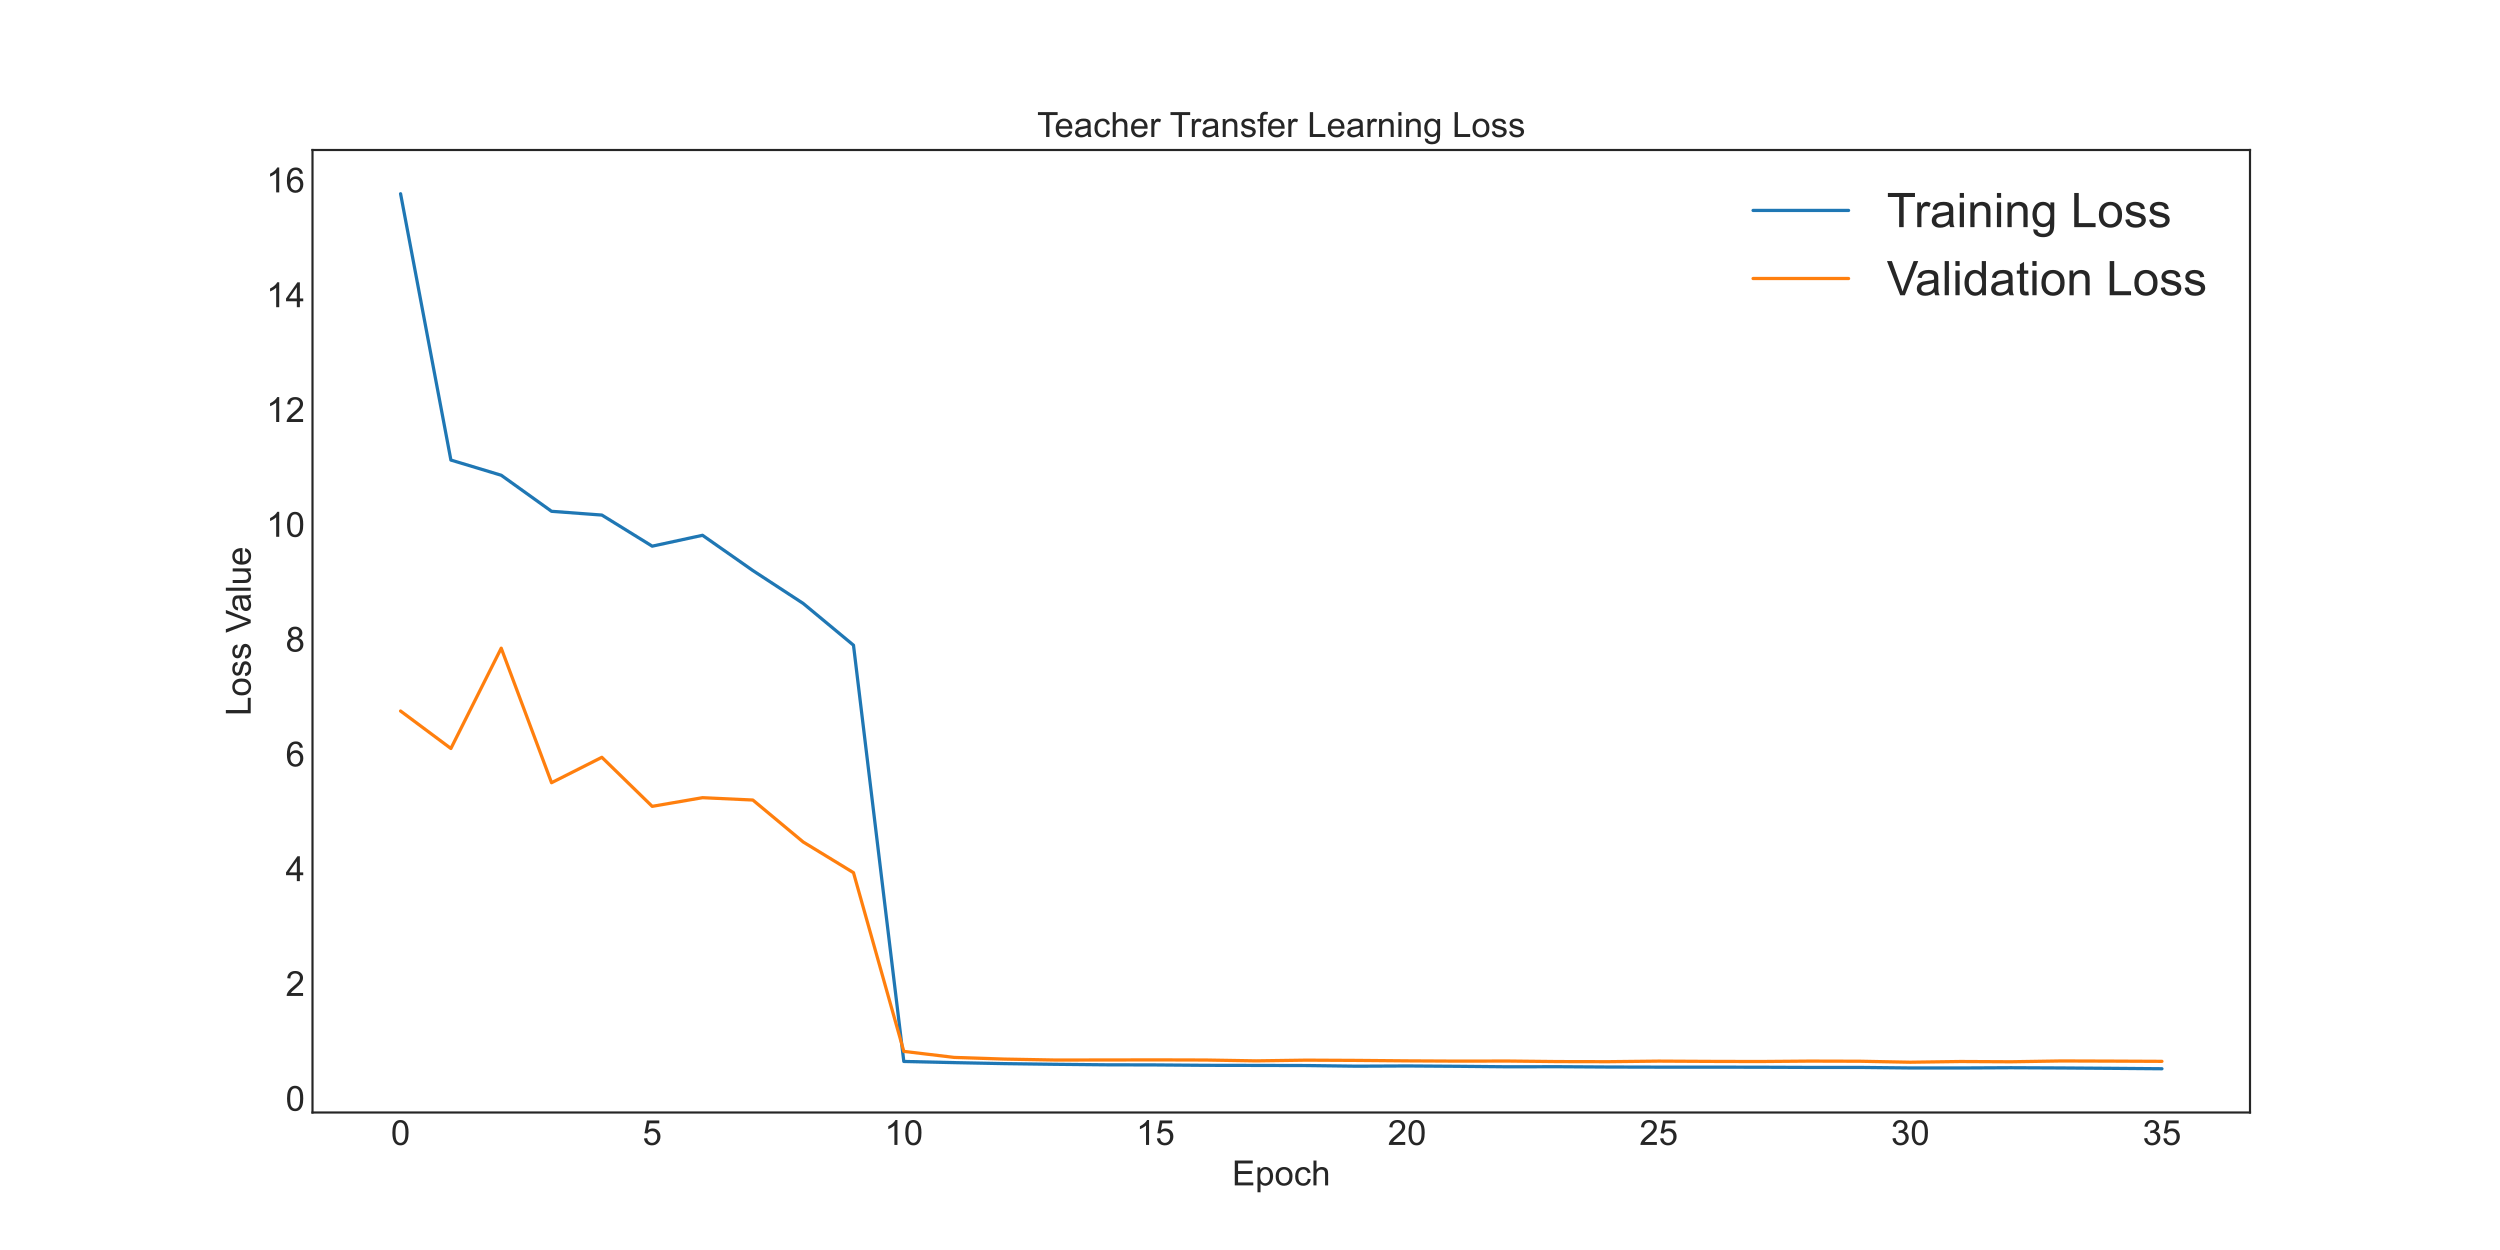
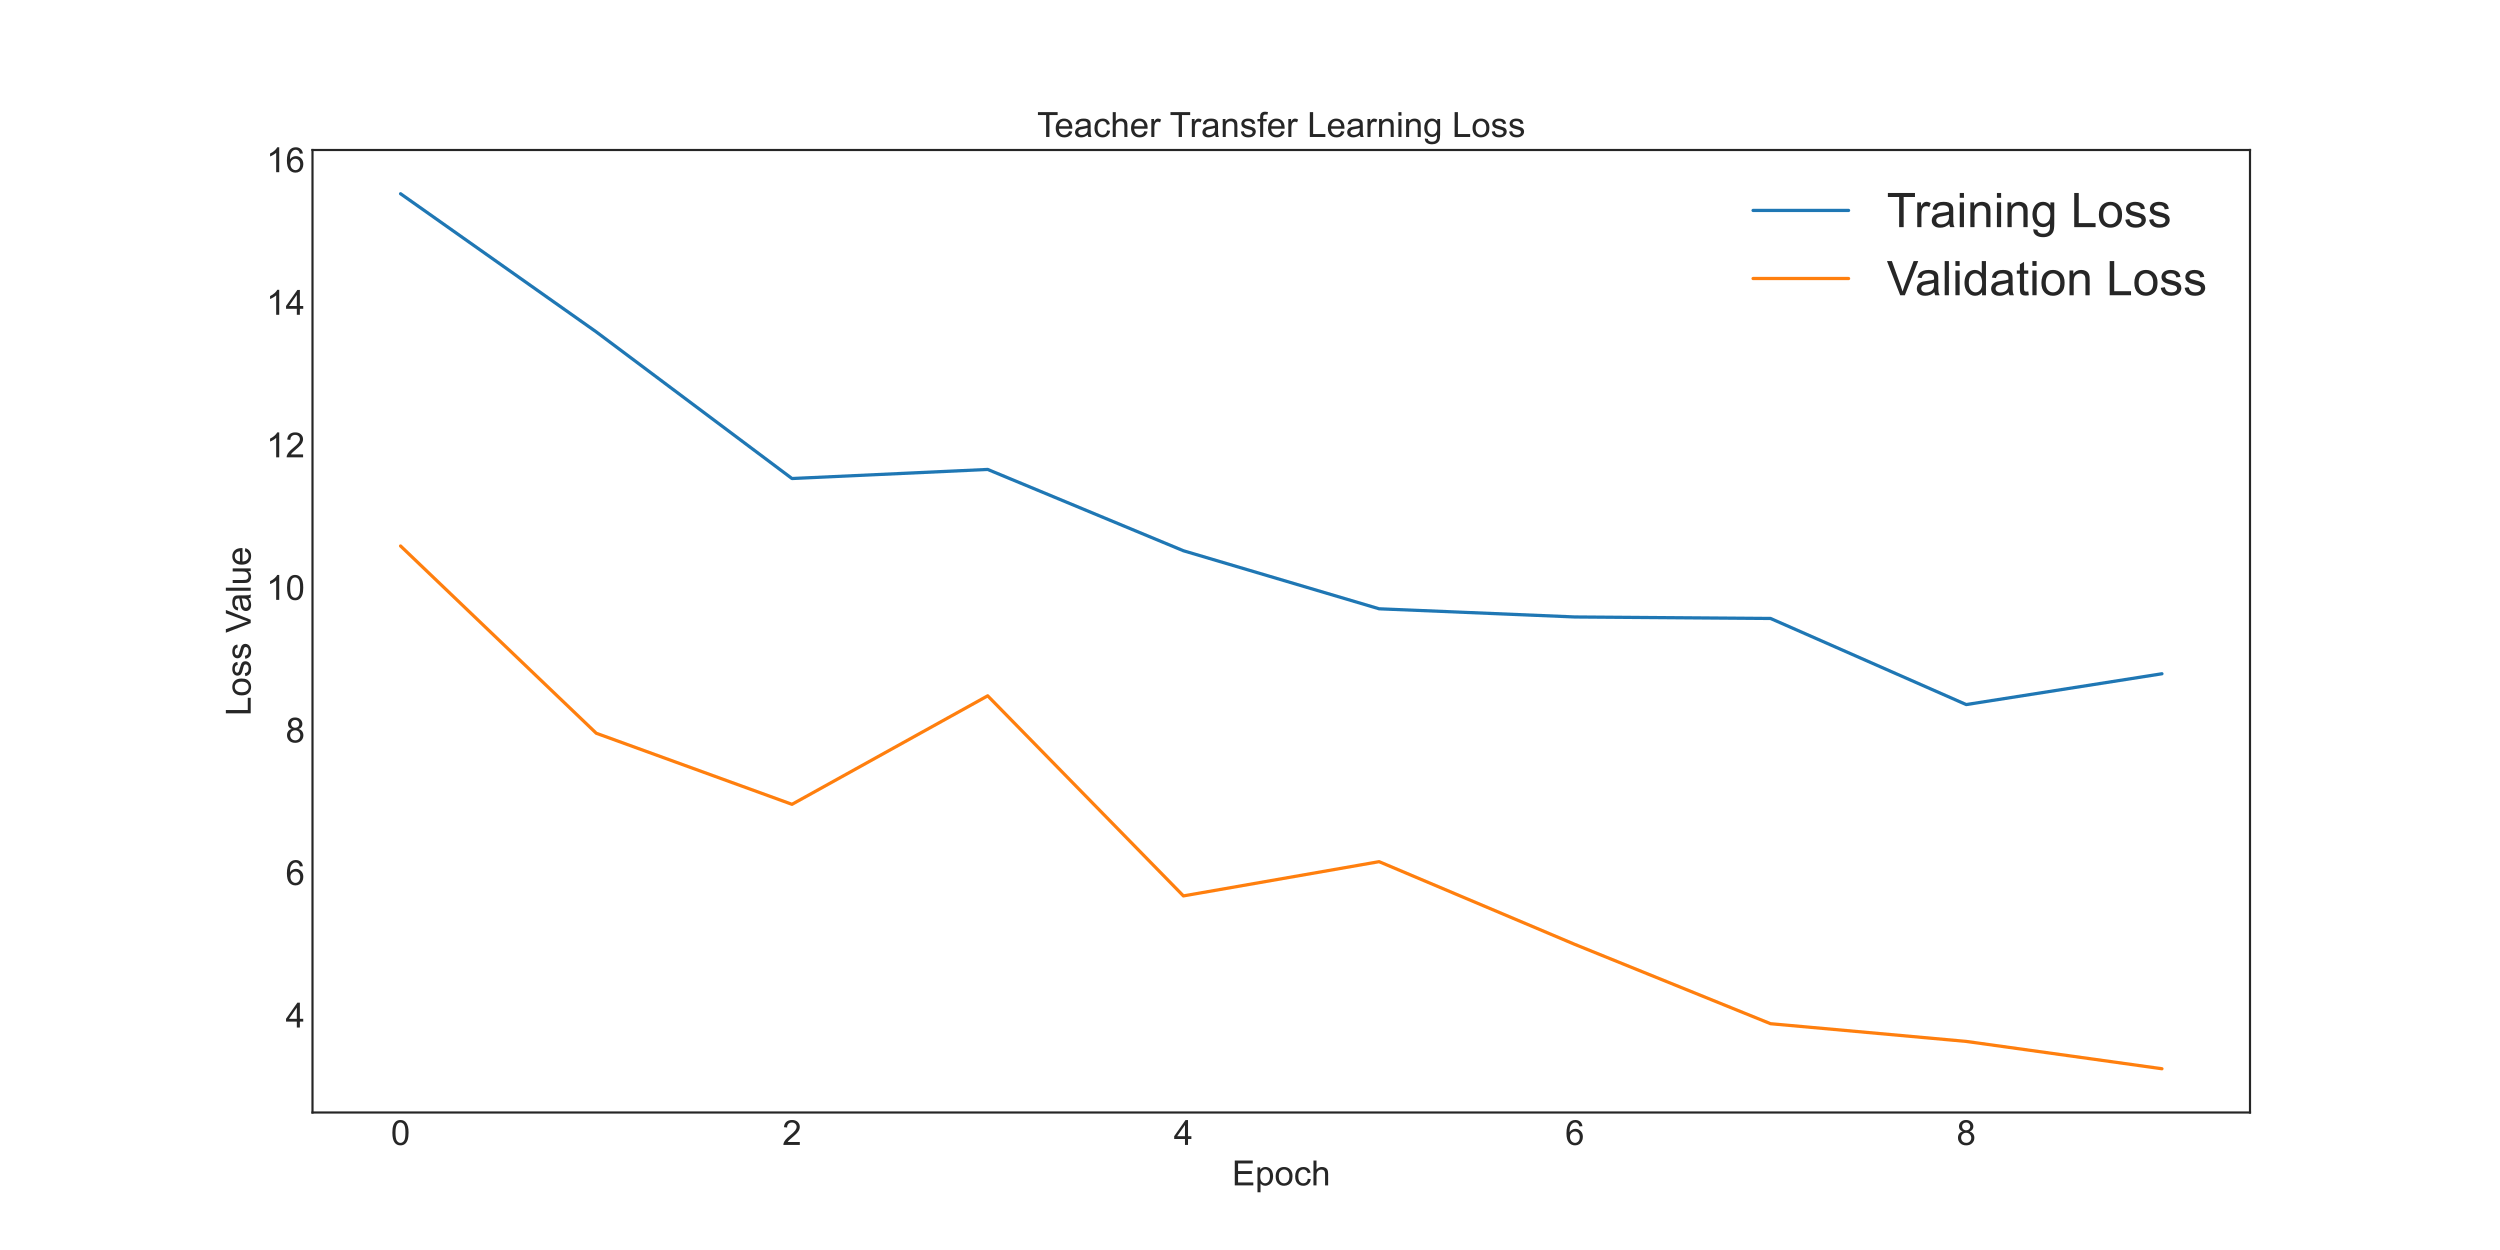
<svg xmlns="http://www.w3.org/2000/svg" xmlns:xlink="http://www.w3.org/1999/xlink" width="1152pt" height="576pt" viewBox="0 0 1152 576" version="1.1">
  <defs>
    <style type="text/css">*{stroke-linejoin: round; stroke-linecap: butt}</style>
  </defs>
  <g id="figure_1">
    <g id="patch_1">
      <path d="M 0 576  L 1152 576  L 1152 0  L 0 0  z " style="fill: #ffffff" />
    </g>
    <g id="axes_1">
      <g id="patch_2">
        <path d="M 144 512.64  L 1036.8 512.64  L 1036.8 69.12  L 144 69.12  z " style="fill: #ffffff" />
      </g>
      <g id="matplotlib.axis_1">
        <g id="xtick_1">
          <g id="text_1">
            <g style="fill: #262626" transform="translate(180.1331 527.5925) scale(0.16 -0.16)">
              <defs>
                <path id="ArialMT-30" d="M 266 2259  Q 266 3072 433 3567  Q 600 4063 929 4331  Q 1259 4600 1759 4600  Q 2128 4600 2406 4451  Q 2684 4303 2865 4023  Q 3047 3744 3150 3342  Q 3253 2941 3253 2259  Q 3253 1453 3087 958  Q 2922 463 2592 192  Q 2263 -78 1759 -78  Q 1097 -78 719 397  Q 266 969 266 2259  z M 844 2259  Q 844 1131 1108 757  Q 1372 384 1759 384  Q 2147 384 2411 759  Q 2675 1134 2675 2259  Q 2675 3391 2411 3762  Q 2147 4134 1753 4134  Q 1366 4134 1134 3806  Q 844 3388 844 2259  z " transform="scale(0.015625)" />
              </defs>
              <use xlink:href="#ArialMT-30" />
            </g>
          </g>
        </g>
        <g id="xtick_2">
          <g id="text_2">
-             <g style="fill: #262626" transform="translate(296.0811 527.5925) scale(0.16 -0.16)">
-               <defs>
-                 <path id="ArialMT-35" d="M 266 1200  L 856 1250  Q 922 819 1161 601  Q 1400 384 1738 384  Q 2144 384 2425 690  Q 2706 997 2706 1503  Q 2706 1984 2436 2262  Q 2166 2541 1728 2541  Q 1456 2541 1237 2417  Q 1019 2294 894 2097  L 366 2166  L 809 4519  L 3088 4519  L 3088 3981  L 1259 3981  L 1013 2750  Q 1425 3038 1878 3038  Q 2478 3038 2890 2622  Q 3303 2206 3303 1553  Q 3303 931 2941 478  Q 2500 -78 1738 -78  Q 1113 -78 717 272  Q 322 622 266 1200  z " transform="scale(0.015625)" />
-               </defs>
-               <use xlink:href="#ArialMT-35" />
+             <g style="fill: #262626" transform="translate(360.4967 527.5925) scale(0.16 -0.16)">
+               <defs>
+                 <path id="ArialMT-32" d="M 3222 541  L 3222 0  L 194 0  Q 188 203 259 391  Q 375 700 629 1000  Q 884 1300 1366 1694  Q 2113 2306 2375 2664  Q 2638 3022 2638 3341  Q 2638 3675 2398 3904  Q 2159 4134 1775 4134  Q 1369 4134 1125 3890  Q 881 3647 878 3216  L 300 3275  Q 359 3922 746 4261  Q 1134 4600 1788 4600  Q 2447 4600 2831 4234  Q 3216 3869 3216 3328  Q 3216 3053 3103 2787  Q 2991 2522 2730 2228  Q 2469 1934 1863 1422  Q 1356 997 1212 845  Q 1069 694 975 541  L 3222 541  z " transform="scale(0.015625)" />
+               </defs>
+               <use xlink:href="#ArialMT-32" />
            </g>
          </g>
        </g>
        <g id="xtick_3">
          <g id="text_3">
-             <g style="fill: #262626" transform="translate(407.5804 527.5925) scale(0.16 -0.16)">
-               <defs>
-                 <path id="ArialMT-31" d="M 2384 0  L 1822 0  L 1822 3584  Q 1619 3391 1289 3197  Q 959 3003 697 2906  L 697 3450  Q 1169 3672 1522 3987  Q 1875 4303 2022 4600  L 2384 4600  L 2384 0  z " transform="scale(0.015625)" />
-               </defs>
-               <use xlink:href="#ArialMT-31" />
-               <use xlink:href="#ArialMT-30" x="55.615" />
+             <g style="fill: #262626" transform="translate(540.8603 527.5925) scale(0.16 -0.16)">
+               <defs>
+                 <path id="ArialMT-34" d="M 2069 0  L 2069 1097  L 81 1097  L 81 1613  L 2172 4581  L 2631 4581  L 2631 1613  L 3250 1613  L 3250 1097  L 2631 1097  L 2631 0  L 2069 0  z M 2069 1613  L 2069 3678  L 634 1613  L 2069 1613  z " transform="scale(0.015625)" />
+               </defs>
+               <use xlink:href="#ArialMT-34" />
            </g>
          </g>
        </g>
        <g id="xtick_4">
          <g id="text_4">
-             <g style="fill: #262626" transform="translate(523.5285 527.5925) scale(0.16 -0.16)">
-               <use xlink:href="#ArialMT-31" />
-               <use xlink:href="#ArialMT-35" x="55.615" />
+             <g style="fill: #262626" transform="translate(721.224 527.5925) scale(0.16 -0.16)">
+               <defs>
+                 <path id="ArialMT-36" d="M 3184 3459  L 2625 3416  Q 2550 3747 2413 3897  Q 2184 4138 1850 4138  Q 1581 4138 1378 3988  Q 1113 3794 959 3422  Q 806 3050 800 2363  Q 1003 2672 1297 2822  Q 1591 2972 1913 2972  Q 2475 2972 2870 2558  Q 3266 2144 3266 1488  Q 3266 1056 3080 686  Q 2894 316 2569 119  Q 2244 -78 1831 -78  Q 1128 -78 684 439  Q 241 956 241 2144  Q 241 3472 731 4075  Q 1159 4600 1884 4600  Q 2425 4600 2770 4297  Q 3116 3994 3184 3459  z M 888 1484  Q 888 1194 1011 928  Q 1134 663 1356 523  Q 1578 384 1822 384  Q 2178 384 2434 671  Q 2691 959 2691 1453  Q 2691 1928 2437 2201  Q 2184 2475 1800 2475  Q 1419 2475 1153 2201  Q 888 1928 888 1484  z " transform="scale(0.015625)" />
+               </defs>
+               <use xlink:href="#ArialMT-36" />
            </g>
          </g>
        </g>
        <g id="xtick_5">
          <g id="text_5">
-             <g style="fill: #262626" transform="translate(639.4765 527.5925) scale(0.16 -0.16)">
-               <defs>
-                 <path id="ArialMT-32" d="M 3222 541  L 3222 0  L 194 0  Q 188 203 259 391  Q 375 700 629 1000  Q 884 1300 1366 1694  Q 2113 2306 2375 2664  Q 2638 3022 2638 3341  Q 2638 3675 2398 3904  Q 2159 4134 1775 4134  Q 1369 4134 1125 3890  Q 881 3647 878 3216  L 300 3275  Q 359 3922 746 4261  Q 1134 4600 1788 4600  Q 2447 4600 2831 4234  Q 3216 3869 3216 3328  Q 3216 3053 3103 2787  Q 2991 2522 2730 2228  Q 2469 1934 1863 1422  Q 1356 997 1212 845  Q 1069 694 975 541  L 3222 541  z " transform="scale(0.015625)" />
-               </defs>
-               <use xlink:href="#ArialMT-32" />
-               <use xlink:href="#ArialMT-30" x="55.615" />
-             </g>
-           </g>
-         </g>
-         <g id="xtick_6">
-           <g id="text_6">
-             <g style="fill: #262626" transform="translate(755.4246 527.5925) scale(0.16 -0.16)">
-               <use xlink:href="#ArialMT-32" />
-               <use xlink:href="#ArialMT-35" x="55.615" />
-             </g>
-           </g>
-         </g>
-         <g id="xtick_7">
-           <g id="text_7">
-             <g style="fill: #262626" transform="translate(871.3726 527.5925) scale(0.16 -0.16)">
-               <defs>
-                 <path id="ArialMT-33" d="M 269 1209  L 831 1284  Q 928 806 1161 595  Q 1394 384 1728 384  Q 2125 384 2398 659  Q 2672 934 2672 1341  Q 2672 1728 2419 1979  Q 2166 2231 1775 2231  Q 1616 2231 1378 2169  L 1441 2663  Q 1497 2656 1531 2656  Q 1891 2656 2178 2843  Q 2466 3031 2466 3422  Q 2466 3731 2256 3934  Q 2047 4138 1716 4138  Q 1388 4138 1169 3931  Q 950 3725 888 3313  L 325 3413  Q 428 3978 793 4289  Q 1159 4600 1703 4600  Q 2078 4600 2393 4439  Q 2709 4278 2876 4000  Q 3044 3722 3044 3409  Q 3044 3113 2884 2869  Q 2725 2625 2413 2481  Q 2819 2388 3044 2092  Q 3269 1797 3269 1353  Q 3269 753 2831 336  Q 2394 -81 1725 -81  Q 1122 -81 723 278  Q 325 638 269 1209  z " transform="scale(0.015625)" />
-               </defs>
-               <use xlink:href="#ArialMT-33" />
-               <use xlink:href="#ArialMT-30" x="55.615" />
-             </g>
-           </g>
-         </g>
-         <g id="xtick_8">
-           <g id="text_8">
-             <g style="fill: #262626" transform="translate(987.3207 527.5925) scale(0.16 -0.16)">
-               <use xlink:href="#ArialMT-33" />
-               <use xlink:href="#ArialMT-35" x="55.615" />
-             </g>
-           </g>
-         </g>
-         <g id="text_9">
+             <g style="fill: #262626" transform="translate(901.5876 527.5925) scale(0.16 -0.16)">
+               <defs>
+                 <path id="ArialMT-38" d="M 1131 2484  Q 781 2613 612 2850  Q 444 3088 444 3419  Q 444 3919 803 4259  Q 1163 4600 1759 4600  Q 2359 4600 2725 4251  Q 3091 3903 3091 3403  Q 3091 3084 2923 2848  Q 2756 2613 2416 2484  Q 2838 2347 3058 2040  Q 3278 1734 3278 1309  Q 3278 722 2862 322  Q 2447 -78 1769 -78  Q 1091 -78 675 323  Q 259 725 259 1325  Q 259 1772 486 2073  Q 713 2375 1131 2484  z M 1019 3438  Q 1019 3113 1228 2906  Q 1438 2700 1772 2700  Q 2097 2700 2305 2904  Q 2513 3109 2513 3406  Q 2513 3716 2298 3927  Q 2084 4138 1766 4138  Q 1444 4138 1231 3931  Q 1019 3725 1019 3438  z M 838 1322  Q 838 1081 952 856  Q 1066 631 1291 507  Q 1516 384 1775 384  Q 2178 384 2440 643  Q 2703 903 2703 1303  Q 2703 1709 2433 1975  Q 2163 2241 1756 2241  Q 1359 2241 1098 1978  Q 838 1716 838 1322  z " transform="scale(0.015625)" />
+               </defs>
+               <use xlink:href="#ArialMT-38" />
+             </g>
+           </g>
+         </g>
+         <g id="text_6">
          <g style="fill: #262626" transform="translate(567.7175 546.225) scale(0.16 -0.16)">
            <defs>
              <path id="ArialMT-45" d="M 506 0  L 506 4581  L 3819 4581  L 3819 4041  L 1113 4041  L 1113 2638  L 3647 2638  L 3647 2100  L 1113 2100  L 1113 541  L 3925 541  L 3925 0  L 506 0  z " transform="scale(0.015625)" />
              <path id="ArialMT-70" d="M 422 -1272  L 422 3319  L 934 3319  L 934 2888  Q 1116 3141 1344 3267  Q 1572 3394 1897 3394  Q 2322 3394 2647 3175  Q 2972 2956 3137 2557  Q 3303 2159 3303 1684  Q 3303 1175 3120 767  Q 2938 359 2589 142  Q 2241 -75 1856 -75  Q 1575 -75 1351 44  Q 1128 163 984 344  L 984 -1272  L 422 -1272  z M 931 1641  Q 931 1000 1190 694  Q 1450 388 1819 388  Q 2194 388 2461 705  Q 2728 1022 2728 1688  Q 2728 2322 2467 2637  Q 2206 2953 1844 2953  Q 1484 2953 1207 2617  Q 931 2281 931 1641  z " transform="scale(0.015625)" />
              <path id="ArialMT-6f" d="M 213 1659  Q 213 2581 725 3025  Q 1153 3394 1769 3394  Q 2453 3394 2887 2945  Q 3322 2497 3322 1706  Q 3322 1066 3130 698  Q 2938 331 2570 128  Q 2203 -75 1769 -75  Q 1072 -75 642 372  Q 213 819 213 1659  z M 791 1659  Q 791 1022 1069 705  Q 1347 388 1769 388  Q 2188 388 2466 706  Q 2744 1025 2744 1678  Q 2744 2294 2464 2611  Q 2184 2928 1769 2928  Q 1347 2928 1069 2612  Q 791 2297 791 1659  z " transform="scale(0.015625)" />
              <path id="ArialMT-63" d="M 2588 1216  L 3141 1144  Q 3050 572 2676 248  Q 2303 -75 1759 -75  Q 1078 -75 664 370  Q 250 816 250 1647  Q 250 2184 428 2587  Q 606 2991 970 3192  Q 1334 3394 1763 3394  Q 2303 3394 2647 3120  Q 2991 2847 3088 2344  L 2541 2259  Q 2463 2594 2264 2762  Q 2066 2931 1784 2931  Q 1359 2931 1093 2626  Q 828 2322 828 1663  Q 828 994 1084 691  Q 1341 388 1753 388  Q 2084 388 2306 591  Q 2528 794 2588 1216  z " transform="scale(0.015625)" />
              <path id="ArialMT-68" d="M 422 0  L 422 4581  L 984 4581  L 984 2938  Q 1378 3394 1978 3394  Q 2347 3394 2619 3248  Q 2891 3103 3008 2847  Q 3125 2591 3125 2103  L 3125 0  L 2563 0  L 2563 2103  Q 2563 2525 2380 2717  Q 2197 2909 1863 2909  Q 1613 2909 1392 2779  Q 1172 2650 1078 2428  Q 984 2206 984 1816  L 984 0  L 422 0  z " transform="scale(0.015625)" />
            </defs>
            <use xlink:href="#ArialMT-45" />
            <use xlink:href="#ArialMT-70" x="66.699" />
            <use xlink:href="#ArialMT-6f" x="122.314" />
            <use xlink:href="#ArialMT-63" x="177.93" />
            <use xlink:href="#ArialMT-68" x="227.93" />
          </g>
        </g>
      </g>
      <g id="matplotlib.axis_2">
        <g id="ytick_1">
+           <g id="text_7">
+             <g style="fill: #262626" transform="translate(131.6025 473.4871) scale(0.16 -0.16)">
+               <use xlink:href="#ArialMT-34" />
+             </g>
+           </g>
+         </g>
+         <g id="ytick_2">
+           <g id="text_8">
+             <g style="fill: #262626" transform="translate(131.6025 407.7989) scale(0.16 -0.16)">
+               <use xlink:href="#ArialMT-36" />
+             </g>
+           </g>
+         </g>
+         <g id="ytick_3">
+           <g id="text_9">
+             <g style="fill: #262626" transform="translate(131.6025 342.1107) scale(0.16 -0.16)">
+               <use xlink:href="#ArialMT-38" />
+             </g>
+           </g>
+         </g>
+         <g id="ytick_4">
          <g id="text_10">
-             <g style="fill: #262626" transform="translate(131.6025 511.822) scale(0.16 -0.16)">
-               <use xlink:href="#ArialMT-30" />
-             </g>
-           </g>
-         </g>
-         <g id="ytick_2">
+             <g style="fill: #262626" transform="translate(122.705 276.4225) scale(0.16 -0.16)">
+               <defs>
+                 <path id="ArialMT-31" d="M 2384 0  L 1822 0  L 1822 3584  Q 1619 3391 1289 3197  Q 959 3003 697 2906  L 697 3450  Q 1169 3672 1522 3987  Q 1875 4303 2022 4600  L 2384 4600  L 2384 0  z " transform="scale(0.015625)" />
+               </defs>
+               <use xlink:href="#ArialMT-31" />
+               <use xlink:href="#ArialMT-30" x="55.615" />
+             </g>
+           </g>
+         </g>
+         <g id="ytick_5">
          <g id="text_11">
-             <g style="fill: #262626" transform="translate(131.6025 458.9275) scale(0.16 -0.16)">
-               <use xlink:href="#ArialMT-32" />
-             </g>
-           </g>
-         </g>
-         <g id="ytick_3">
+             <g style="fill: #262626" transform="translate(122.705 210.7343) scale(0.16 -0.16)">
+               <use xlink:href="#ArialMT-31" />
+               <use xlink:href="#ArialMT-32" x="55.615" />
+             </g>
+           </g>
+         </g>
+         <g id="ytick_6">
          <g id="text_12">
-             <g style="fill: #262626" transform="translate(131.6025 406.033) scale(0.16 -0.16)">
-               <defs>
-                 <path id="ArialMT-34" d="M 2069 0  L 2069 1097  L 81 1097  L 81 1613  L 2172 4581  L 2631 4581  L 2631 1613  L 3250 1613  L 3250 1097  L 2631 1097  L 2631 0  L 2069 0  z M 2069 1613  L 2069 3678  L 634 1613  L 2069 1613  z " transform="scale(0.015625)" />
-               </defs>
-               <use xlink:href="#ArialMT-34" />
-             </g>
-           </g>
-         </g>
-         <g id="ytick_4">
+             <g style="fill: #262626" transform="translate(122.705 145.0461) scale(0.16 -0.16)">
+               <use xlink:href="#ArialMT-31" />
+               <use xlink:href="#ArialMT-34" x="55.615" />
+             </g>
+           </g>
+         </g>
+         <g id="ytick_7">
          <g id="text_13">
-             <g style="fill: #262626" transform="translate(131.6025 353.1385) scale(0.16 -0.16)">
-               <defs>
-                 <path id="ArialMT-36" d="M 3184 3459  L 2625 3416  Q 2550 3747 2413 3897  Q 2184 4138 1850 4138  Q 1581 4138 1378 3988  Q 1113 3794 959 3422  Q 806 3050 800 2363  Q 1003 2672 1297 2822  Q 1591 2972 1913 2972  Q 2475 2972 2870 2558  Q 3266 2144 3266 1488  Q 3266 1056 3080 686  Q 2894 316 2569 119  Q 2244 -78 1831 -78  Q 1128 -78 684 439  Q 241 956 241 2144  Q 241 3472 731 4075  Q 1159 4600 1884 4600  Q 2425 4600 2770 4297  Q 3116 3994 3184 3459  z M 888 1484  Q 888 1194 1011 928  Q 1134 663 1356 523  Q 1578 384 1822 384  Q 2178 384 2434 671  Q 2691 959 2691 1453  Q 2691 1928 2437 2201  Q 2184 2475 1800 2475  Q 1419 2475 1153 2201  Q 888 1928 888 1484  z " transform="scale(0.015625)" />
-               </defs>
-               <use xlink:href="#ArialMT-36" />
-             </g>
-           </g>
-         </g>
-         <g id="ytick_5">
-           <g id="text_14">
-             <g style="fill: #262626" transform="translate(131.6025 300.244) scale(0.16 -0.16)">
-               <defs>
-                 <path id="ArialMT-38" d="M 1131 2484  Q 781 2613 612 2850  Q 444 3088 444 3419  Q 444 3919 803 4259  Q 1163 4600 1759 4600  Q 2359 4600 2725 4251  Q 3091 3903 3091 3403  Q 3091 3084 2923 2848  Q 2756 2613 2416 2484  Q 2838 2347 3058 2040  Q 3278 1734 3278 1309  Q 3278 722 2862 322  Q 2447 -78 1769 -78  Q 1091 -78 675 323  Q 259 725 259 1325  Q 259 1772 486 2073  Q 713 2375 1131 2484  z M 1019 3438  Q 1019 3113 1228 2906  Q 1438 2700 1772 2700  Q 2097 2700 2305 2904  Q 2513 3109 2513 3406  Q 2513 3716 2298 3927  Q 2084 4138 1766 4138  Q 1444 4138 1231 3931  Q 1019 3725 1019 3438  z M 838 1322  Q 838 1081 952 856  Q 1066 631 1291 507  Q 1516 384 1775 384  Q 2178 384 2440 643  Q 2703 903 2703 1303  Q 2703 1709 2433 1975  Q 2163 2241 1756 2241  Q 1359 2241 1098 1978  Q 838 1716 838 1322  z " transform="scale(0.015625)" />
-               </defs>
-               <use xlink:href="#ArialMT-38" />
-             </g>
-           </g>
-         </g>
-         <g id="ytick_6">
-           <g id="text_15">
-             <g style="fill: #262626" transform="translate(122.705 247.3495) scale(0.16 -0.16)">
-               <use xlink:href="#ArialMT-31" />
-               <use xlink:href="#ArialMT-30" x="55.615" />
-             </g>
-           </g>
-         </g>
-         <g id="ytick_7">
-           <g id="text_16">
-             <g style="fill: #262626" transform="translate(122.705 194.455) scale(0.16 -0.16)">
-               <use xlink:href="#ArialMT-31" />
-               <use xlink:href="#ArialMT-32" x="55.615" />
-             </g>
-           </g>
-         </g>
-         <g id="ytick_8">
-           <g id="text_17">
-             <g style="fill: #262626" transform="translate(122.705 141.5604) scale(0.16 -0.16)">
-               <use xlink:href="#ArialMT-31" />
-               <use xlink:href="#ArialMT-34" x="55.615" />
-             </g>
-           </g>
-         </g>
-         <g id="ytick_9">
-           <g id="text_18">
-             <g style="fill: #262626" transform="translate(122.705 88.66593) scale(0.16 -0.16)">
+             <g style="fill: #262626" transform="translate(122.705 79.35787) scale(0.16 -0.16)">
              <use xlink:href="#ArialMT-31" />
              <use xlink:href="#ArialMT-36" x="55.615" />
            </g>
          </g>
        </g>
-         <g id="text_19">
+         <g id="text_14">
          <g style="fill: #262626" transform="translate(115.525 329.87) rotate(-90) scale(0.16 -0.16)">
            <defs>
              <path id="ArialMT-4c" d="M 469 0  L 469 4581  L 1075 4581  L 1075 541  L 3331 541  L 3331 0  L 469 0  z " transform="scale(0.015625)" />
              <path id="ArialMT-73" d="M 197 991  L 753 1078  Q 800 744 1014 566  Q 1228 388 1613 388  Q 2000 388 2187 545  Q 2375 703 2375 916  Q 2375 1106 2209 1216  Q 2094 1291 1634 1406  Q 1016 1563 777 1677  Q 538 1791 414 1992  Q 291 2194 291 2438  Q 291 2659 392 2848  Q 494 3038 669 3163  Q 800 3259 1026 3326  Q 1253 3394 1513 3394  Q 1903 3394 2198 3281  Q 2494 3169 2634 2976  Q 2775 2784 2828 2463  L 2278 2388  Q 2241 2644 2061 2787  Q 1881 2931 1553 2931  Q 1166 2931 1000 2803  Q 834 2675 834 2503  Q 834 2394 903 2306  Q 972 2216 1119 2156  Q 1203 2125 1616 2013  Q 2213 1853 2448 1751  Q 2684 1650 2818 1456  Q 2953 1263 2953 975  Q 2953 694 2789 445  Q 2625 197 2315 61  Q 2006 -75 1616 -75  Q 969 -75 630 194  Q 291 463 197 991  z " transform="scale(0.015625)" />
              <path id="ArialMT-20" transform="scale(0.015625)" />
              <path id="ArialMT-56" d="M 1803 0  L 28 4581  L 684 4581  L 1875 1253  Q 2019 853 2116 503  Q 2222 878 2363 1253  L 3600 4581  L 4219 4581  L 2425 0  L 1803 0  z " transform="scale(0.015625)" />
              <path id="ArialMT-61" d="M 2588 409  Q 2275 144 1986 34  Q 1697 -75 1366 -75  Q 819 -75 525 192  Q 231 459 231 875  Q 231 1119 342 1320  Q 453 1522 633 1644  Q 813 1766 1038 1828  Q 1203 1872 1538 1913  Q 2219 1994 2541 2106  Q 2544 2222 2544 2253  Q 2544 2597 2384 2738  Q 2169 2928 1744 2928  Q 1347 2928 1158 2789  Q 969 2650 878 2297  L 328 2372  Q 403 2725 575 2942  Q 747 3159 1072 3276  Q 1397 3394 1825 3394  Q 2250 3394 2515 3294  Q 2781 3194 2906 3042  Q 3031 2891 3081 2659  Q 3109 2516 3109 2141  L 3109 1391  Q 3109 606 3145 398  Q 3181 191 3288 0  L 2700 0  Q 2613 175 2588 409  z M 2541 1666  Q 2234 1541 1622 1453  Q 1275 1403 1131 1340  Q 988 1278 909 1158  Q 831 1038 831 891  Q 831 666 1001 516  Q 1172 366 1500 366  Q 1825 366 2078 508  Q 2331 650 2450 897  Q 2541 1088 2541 1459  L 2541 1666  z " transform="scale(0.015625)" />
              <path id="ArialMT-6c" d="M 409 0  L 409 4581  L 972 4581  L 972 0  L 409 0  z " transform="scale(0.015625)" />
              <path id="ArialMT-75" d="M 2597 0  L 2597 488  Q 2209 -75 1544 -75  Q 1250 -75 995 37  Q 741 150 617 320  Q 494 491 444 738  Q 409 903 409 1263  L 409 3319  L 972 3319  L 972 1478  Q 972 1038 1006 884  Q 1059 663 1231 536  Q 1403 409 1656 409  Q 1909 409 2131 539  Q 2353 669 2445 892  Q 2538 1116 2538 1541  L 2538 3319  L 3100 3319  L 3100 0  L 2597 0  z " transform="scale(0.015625)" />
              <path id="ArialMT-65" d="M 2694 1069  L 3275 997  Q 3138 488 2766 206  Q 2394 -75 1816 -75  Q 1088 -75 661 373  Q 234 822 234 1631  Q 234 2469 665 2931  Q 1097 3394 1784 3394  Q 2450 3394 2872 2941  Q 3294 2488 3294 1666  Q 3294 1616 3291 1516  L 816 1516  Q 847 969 1125 678  Q 1403 388 1819 388  Q 2128 388 2347 550  Q 2566 713 2694 1069  z M 847 1978  L 2700 1978  Q 2663 2397 2488 2606  Q 2219 2931 1791 2931  Q 1403 2931 1139 2672  Q 875 2413 847 1978  z " transform="scale(0.015625)" />
            </defs>
            <use xlink:href="#ArialMT-4c" />
            <use xlink:href="#ArialMT-6f" x="55.615" />
            <use xlink:href="#ArialMT-73" x="111.23" />
            <use xlink:href="#ArialMT-73" x="161.23" />
            <use xlink:href="#ArialMT-20" x="211.23" />
            <use xlink:href="#ArialMT-56" x="239.014" />
            <use xlink:href="#ArialMT-61" x="298.338" />
            <use xlink:href="#ArialMT-6c" x="353.953" />
            <use xlink:href="#ArialMT-75" x="376.17" />
            <use xlink:href="#ArialMT-65" x="431.785" />
          </g>
        </g>
      </g>
      <g id="line2d_1">
-         <path d="M 184.582 89.28  L 207.771 211.995  L 230.961 218.993  L 254.151 235.611  L 277.34 237.34  L 300.53 251.674  L 323.719 246.661  L 346.909 262.906  L 370.099 278.064  L 393.288 297.311  L 416.478 489.117  L 439.668 489.658  L 462.857 490.119  L 486.047 490.428  L 509.236 490.661  L 532.426 490.718  L 555.616 490.9  L 578.805 490.942  L 601.995 491.001  L 625.184 491.301  L 648.374 491.192  L 671.564 491.352  L 694.753 491.575  L 717.943 491.536  L 741.132 491.685  L 764.322 491.742  L 787.512 491.749  L 810.701 491.776  L 833.891 491.869  L 857.081 491.867  L 880.27 492.12  L 903.46 492.127  L 926.649 492.007  L 949.839 492.119  L 973.029 492.287  L 996.218 492.48  " clip-path="url(#p9c4a572e95)" style="fill: none; stroke: #1f77b4; stroke-width: 1.5; stroke-linecap: round" />
+         <path d="M 184.582 89.28  L 274.764 152.94  L 364.945 220.506  L 455.127 216.316  L 545.309 253.784  L 635.491 280.532  L 725.673 284.3  L 815.855 284.987  L 906.036 324.666  L 996.218 310.472  " clip-path="url(#p406072be41)" style="fill: none; stroke: #1f77b4; stroke-width: 1.5; stroke-linecap: round" />
      </g>
      <g id="line2d_2">
-         <path d="M 184.582 327.642  L 207.771 344.904  L 230.961 298.68  L 254.151 360.672  L 277.34 348.967  L 300.53 371.567  L 323.719 367.575  L 346.909 368.652  L 370.099 387.983  L 393.288 402.132  L 416.478 484.477  L 439.668 487.254  L 462.857 488.029  L 486.047 488.46  L 509.236 488.439  L 532.426 488.393  L 555.616 488.461  L 578.805 488.848  L 601.995 488.516  L 625.184 488.635  L 648.374 488.842  L 671.564 488.965  L 694.753 488.925  L 717.943 489.177  L 741.132 489.227  L 764.322 488.963  L 787.512 489.089  L 810.701 489.151  L 833.891 488.956  L 857.081 489.021  L 880.27 489.47  L 903.46 489.142  L 926.649 489.263  L 949.839 488.886  L 973.029 488.962  L 996.218 489.072  " clip-path="url(#p9c4a572e95)" style="fill: none; stroke: #ff7f0e; stroke-width: 1.5; stroke-linecap: round" />
+         <path d="M 184.582 251.592  L 274.764 337.882  L 364.945 370.631  L 455.127 320.634  L 545.309 412.834  L 635.491 397.054  L 725.673 435.176  L 815.855 471.722  L 906.036 479.888  L 996.218 492.48  " clip-path="url(#p406072be41)" style="fill: none; stroke: #ff7f0e; stroke-width: 1.5; stroke-linecap: round" />
      </g>
      <g id="patch_3">
        <path d="M 144 512.64  L 144 69.12  " style="fill: none; stroke: #262626; stroke-linejoin: miter; stroke-linecap: square" />
      </g>
      <g id="patch_4">
        <path d="M 1036.8 512.64  L 1036.8 69.12  " style="fill: none; stroke: #262626; stroke-linejoin: miter; stroke-linecap: square" />
      </g>
      <g id="patch_5">
        <path d="M 144 512.64  L 1036.8 512.64  " style="fill: none; stroke: #262626; stroke-linejoin: miter; stroke-linecap: square" />
      </g>
      <g id="patch_6">
        <path d="M 144 69.12  L 1036.8 69.12  " style="fill: none; stroke: #262626; stroke-linejoin: miter; stroke-linecap: square" />
      </g>
-       <g id="text_20">
+       <g id="text_15">
        <g style="fill: #262626" transform="translate(477.9038 63.12) scale(0.16 -0.16)">
          <defs>
            <path id="ArialMT-54" d="M 1659 0  L 1659 4041  L 150 4041  L 150 4581  L 3781 4581  L 3781 4041  L 2266 4041  L 2266 0  L 1659 0  z " transform="scale(0.015625)" />
            <path id="ArialMT-72" d="M 416 0  L 416 3319  L 922 3319  L 922 2816  Q 1116 3169 1280 3281  Q 1444 3394 1641 3394  Q 1925 3394 2219 3213  L 2025 2691  Q 1819 2813 1613 2813  Q 1428 2813 1281 2702  Q 1134 2591 1072 2394  Q 978 2094 978 1738  L 978 0  L 416 0  z " transform="scale(0.015625)" />
            <path id="ArialMT-6e" d="M 422 0  L 422 3319  L 928 3319  L 928 2847  Q 1294 3394 1984 3394  Q 2284 3394 2536 3286  Q 2788 3178 2913 3003  Q 3038 2828 3088 2588  Q 3119 2431 3119 2041  L 3119 0  L 2556 0  L 2556 2019  Q 2556 2363 2490 2533  Q 2425 2703 2258 2804  Q 2091 2906 1866 2906  Q 1506 2906 1245 2678  Q 984 2450 984 1813  L 984 0  L 422 0  z " transform="scale(0.015625)" />
            <path id="ArialMT-66" d="M 556 0  L 556 2881  L 59 2881  L 59 3319  L 556 3319  L 556 3672  Q 556 4006 616 4169  Q 697 4388 901 4523  Q 1106 4659 1475 4659  Q 1713 4659 2000 4603  L 1916 4113  Q 1741 4144 1584 4144  Q 1328 4144 1222 4034  Q 1116 3925 1116 3625  L 1116 3319  L 1763 3319  L 1763 2881  L 1116 2881  L 1116 0  L 556 0  z " transform="scale(0.015625)" />
            <path id="ArialMT-69" d="M 425 3934  L 425 4581  L 988 4581  L 988 3934  L 425 3934  z M 425 0  L 425 3319  L 988 3319  L 988 0  L 425 0  z " transform="scale(0.015625)" />
            <path id="ArialMT-67" d="M 319 -275  L 866 -356  Q 900 -609 1056 -725  Q 1266 -881 1628 -881  Q 2019 -881 2231 -725  Q 2444 -569 2519 -288  Q 2563 -116 2559 434  Q 2191 0 1641 0  Q 956 0 581 494  Q 206 988 206 1678  Q 206 2153 378 2554  Q 550 2956 876 3175  Q 1203 3394 1644 3394  Q 2231 3394 2613 2919  L 2613 3319  L 3131 3319  L 3131 450  Q 3131 -325 2973 -648  Q 2816 -972 2473 -1159  Q 2131 -1347 1631 -1347  Q 1038 -1347 672 -1080  Q 306 -813 319 -275  z M 784 1719  Q 784 1066 1043 766  Q 1303 466 1694 466  Q 2081 466 2343 764  Q 2606 1063 2606 1700  Q 2606 2309 2336 2618  Q 2066 2928 1684 2928  Q 1309 2928 1046 2623  Q 784 2319 784 1719  z " transform="scale(0.015625)" />
          </defs>
          <use xlink:href="#ArialMT-54" />
          <use xlink:href="#ArialMT-65" x="49.959" />
          <use xlink:href="#ArialMT-61" x="105.574" />
          <use xlink:href="#ArialMT-63" x="161.189" />
          <use xlink:href="#ArialMT-68" x="211.189" />
          <use xlink:href="#ArialMT-65" x="266.805" />
          <use xlink:href="#ArialMT-72" x="322.42" />
          <use xlink:href="#ArialMT-20" x="355.721" />
          <use xlink:href="#ArialMT-54" x="381.754" />
          <use xlink:href="#ArialMT-72" x="439.088" />
          <use xlink:href="#ArialMT-61" x="472.389" />
          <use xlink:href="#ArialMT-6e" x="528.004" />
          <use xlink:href="#ArialMT-73" x="583.619" />
          <use xlink:href="#ArialMT-66" x="633.619" />
          <use xlink:href="#ArialMT-65" x="661.402" />
          <use xlink:href="#ArialMT-72" x="717.018" />
          <use xlink:href="#ArialMT-20" x="750.318" />
          <use xlink:href="#ArialMT-4c" x="778.102" />
          <use xlink:href="#ArialMT-65" x="833.717" />
          <use xlink:href="#ArialMT-61" x="889.332" />
          <use xlink:href="#ArialMT-72" x="944.947" />
          <use xlink:href="#ArialMT-6e" x="978.248" />
          <use xlink:href="#ArialMT-69" x="1033.863" />
          <use xlink:href="#ArialMT-6e" x="1056.08" />
          <use xlink:href="#ArialMT-67" x="1111.695" />
          <use xlink:href="#ArialMT-20" x="1167.311" />
          <use xlink:href="#ArialMT-4c" x="1195.094" />
          <use xlink:href="#ArialMT-6f" x="1250.709" />
          <use xlink:href="#ArialMT-73" x="1306.324" />
          <use xlink:href="#ArialMT-73" x="1356.324" />
        </g>
      </g>
      <g id="legend_1">
        <g id="line2d_3">
          <path d="M 807.821 96.967  L 829.821 96.967  L 851.821 96.967  " style="fill: none; stroke: #1f77b4; stroke-width: 1.5; stroke-linecap: round" />
        </g>
-         <g id="text_21">
+         <g id="text_16">
          <g style="fill: #262626" transform="translate(869.4212 104.6672) scale(0.22 -0.22)">
            <use xlink:href="#ArialMT-54" />
            <use xlink:href="#ArialMT-72" x="57.334" />
            <use xlink:href="#ArialMT-61" x="90.635" />
            <use xlink:href="#ArialMT-69" x="146.25" />
            <use xlink:href="#ArialMT-6e" x="168.467" />
            <use xlink:href="#ArialMT-69" x="224.082" />
            <use xlink:href="#ArialMT-6e" x="246.299" />
            <use xlink:href="#ArialMT-67" x="301.914" />
            <use xlink:href="#ArialMT-20" x="357.529" />
            <use xlink:href="#ArialMT-4c" x="385.312" />
            <use xlink:href="#ArialMT-6f" x="440.928" />
            <use xlink:href="#ArialMT-73" x="496.543" />
            <use xlink:href="#ArialMT-73" x="546.543" />
          </g>
        </g>
        <g id="line2d_4">
          <path d="M 807.821 128.345  L 829.821 128.345  L 851.821 128.345  " style="fill: none; stroke: #ff7f0e; stroke-width: 1.5; stroke-linecap: round" />
        </g>
-         <g id="text_22">
+         <g id="text_17">
          <g style="fill: #262626" transform="translate(869.4212 136.0447) scale(0.22 -0.22)">
            <defs>
              <path id="ArialMT-64" d="M 2575 0  L 2575 419  Q 2259 -75 1647 -75  Q 1250 -75 917 144  Q 584 363 401 755  Q 219 1147 219 1656  Q 219 2153 384 2558  Q 550 2963 881 3178  Q 1213 3394 1622 3394  Q 1922 3394 2156 3267  Q 2391 3141 2538 2938  L 2538 4581  L 3097 4581  L 3097 0  L 2575 0  z M 797 1656  Q 797 1019 1065 703  Q 1334 388 1700 388  Q 2069 388 2326 689  Q 2584 991 2584 1609  Q 2584 2291 2321 2609  Q 2059 2928 1675 2928  Q 1300 2928 1048 2622  Q 797 2316 797 1656  z " transform="scale(0.015625)" />
              <path id="ArialMT-74" d="M 1650 503  L 1731 6  Q 1494 -44 1306 -44  Q 1000 -44 831 53  Q 663 150 594 308  Q 525 466 525 972  L 525 2881  L 113 2881  L 113 3319  L 525 3319  L 525 4141  L 1084 4478  L 1084 3319  L 1650 3319  L 1650 2881  L 1084 2881  L 1084 941  Q 1084 700 1114 631  Q 1144 563 1211 522  Q 1278 481 1403 481  Q 1497 481 1650 503  z " transform="scale(0.015625)" />
            </defs>
            <use xlink:href="#ArialMT-56" />
            <use xlink:href="#ArialMT-61" x="59.324" />
            <use xlink:href="#ArialMT-6c" x="114.939" />
            <use xlink:href="#ArialMT-69" x="137.156" />
            <use xlink:href="#ArialMT-64" x="159.373" />
            <use xlink:href="#ArialMT-61" x="214.988" />
            <use xlink:href="#ArialMT-74" x="270.604" />
            <use xlink:href="#ArialMT-69" x="298.387" />
            <use xlink:href="#ArialMT-6f" x="320.604" />
            <use xlink:href="#ArialMT-6e" x="376.219" />
            <use xlink:href="#ArialMT-20" x="431.834" />
            <use xlink:href="#ArialMT-4c" x="459.617" />
            <use xlink:href="#ArialMT-6f" x="515.232" />
            <use xlink:href="#ArialMT-73" x="570.848" />
            <use xlink:href="#ArialMT-73" x="620.848" />
          </g>
        </g>
      </g>
    </g>
  </g>
  <defs>
-     <clipPath id="p9c4a572e95">
+     <clipPath id="p406072be41">
      <rect x="144" y="69.12" width="892.8" height="443.52" />
    </clipPath>
  </defs>
</svg>
